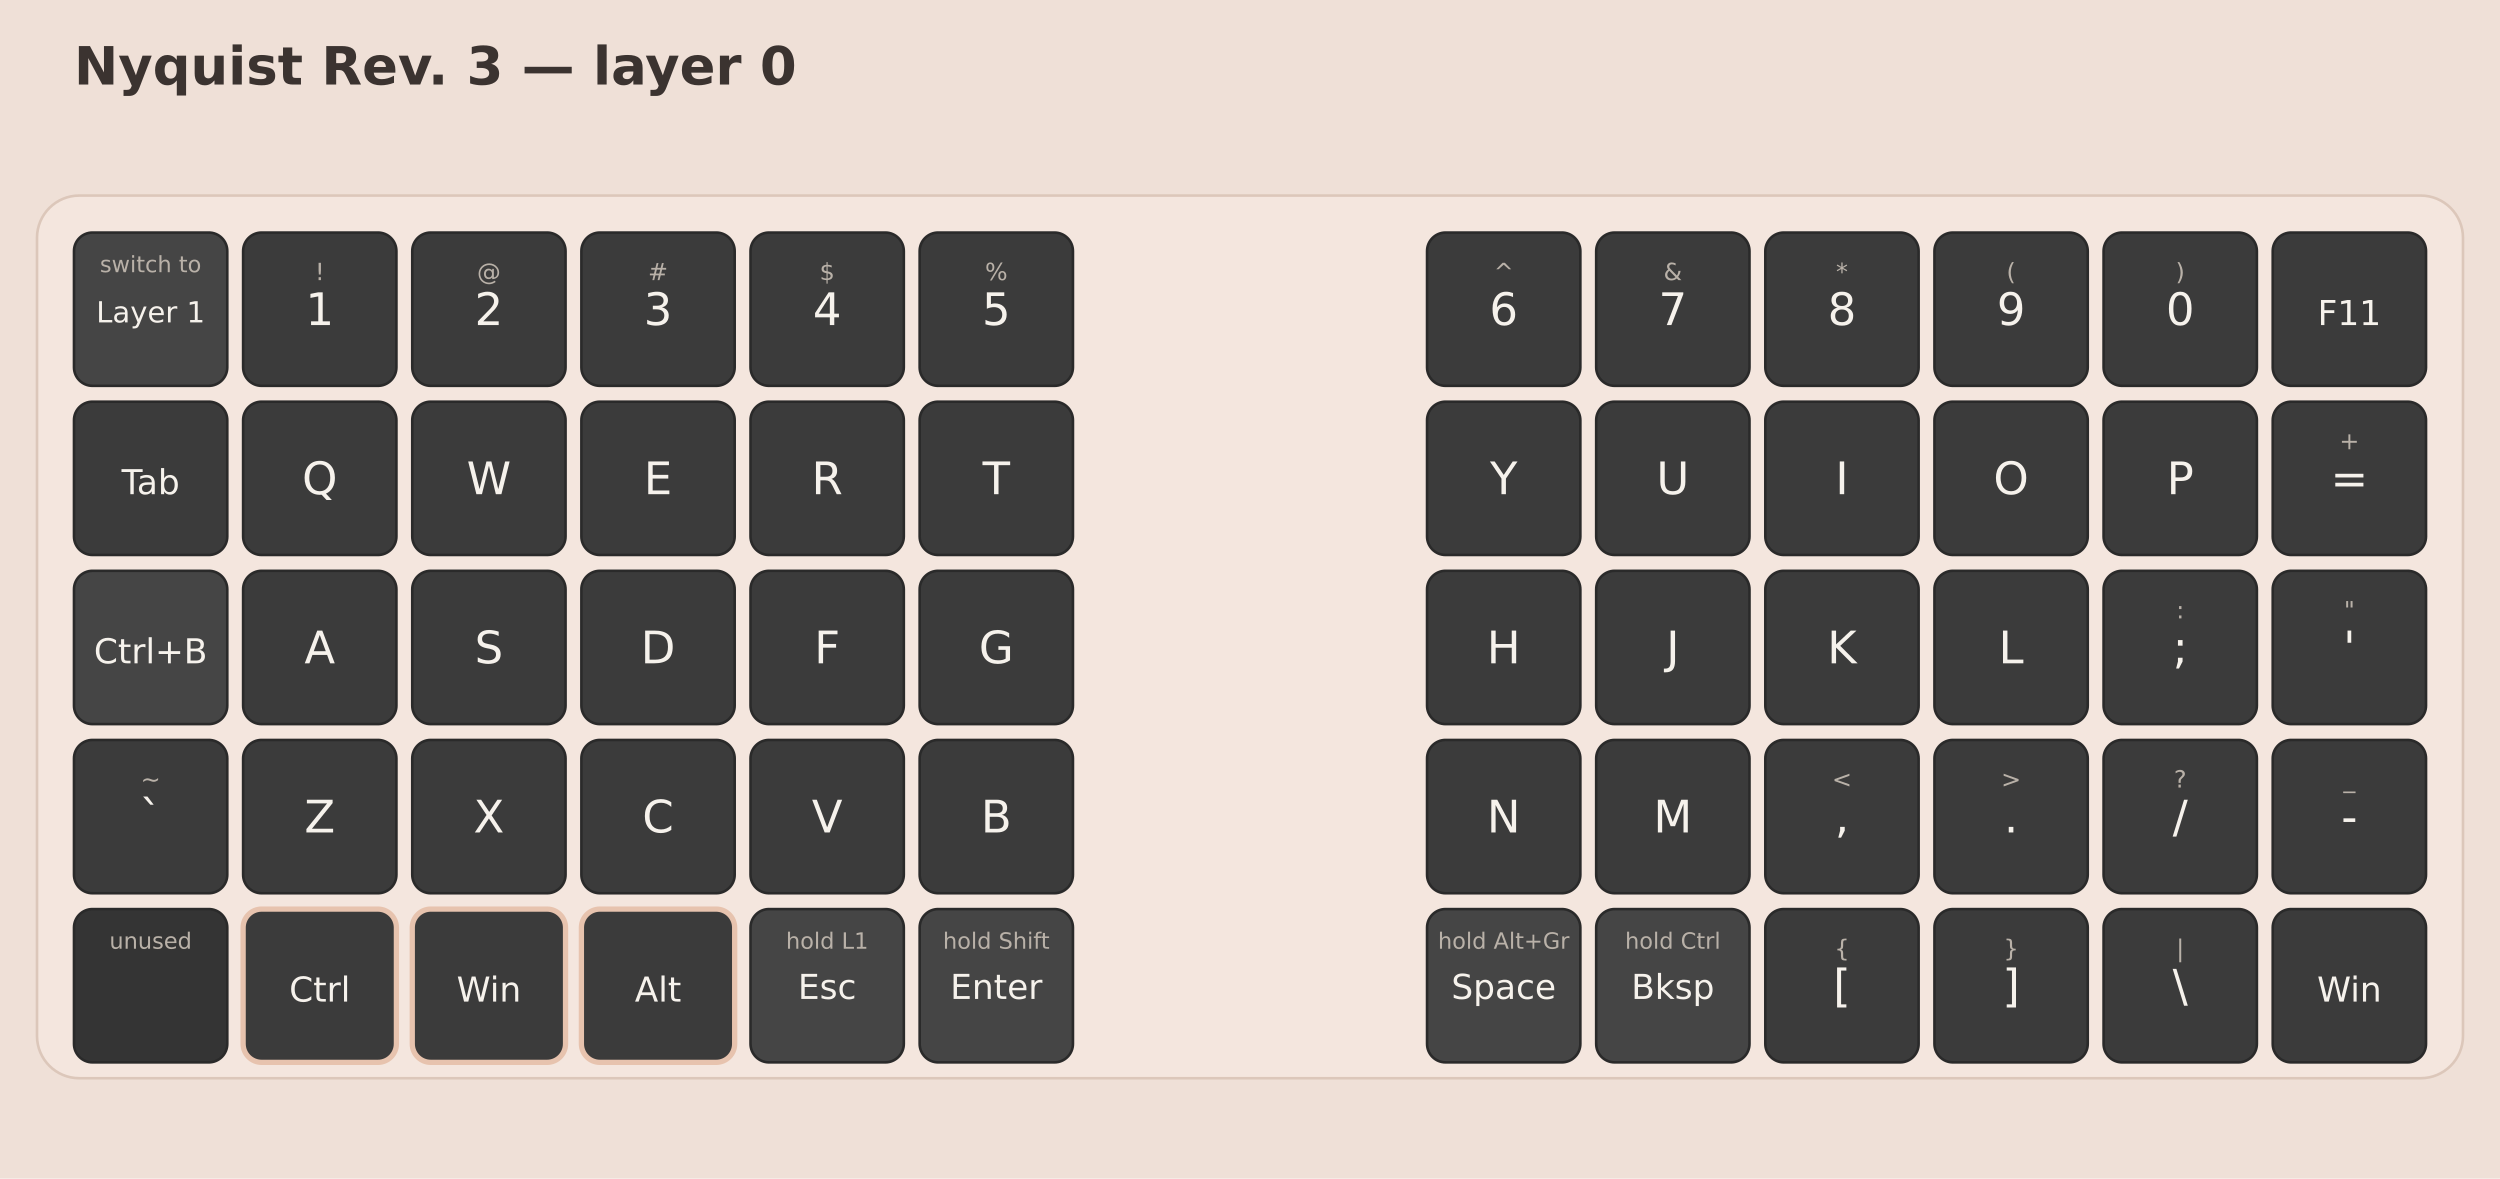
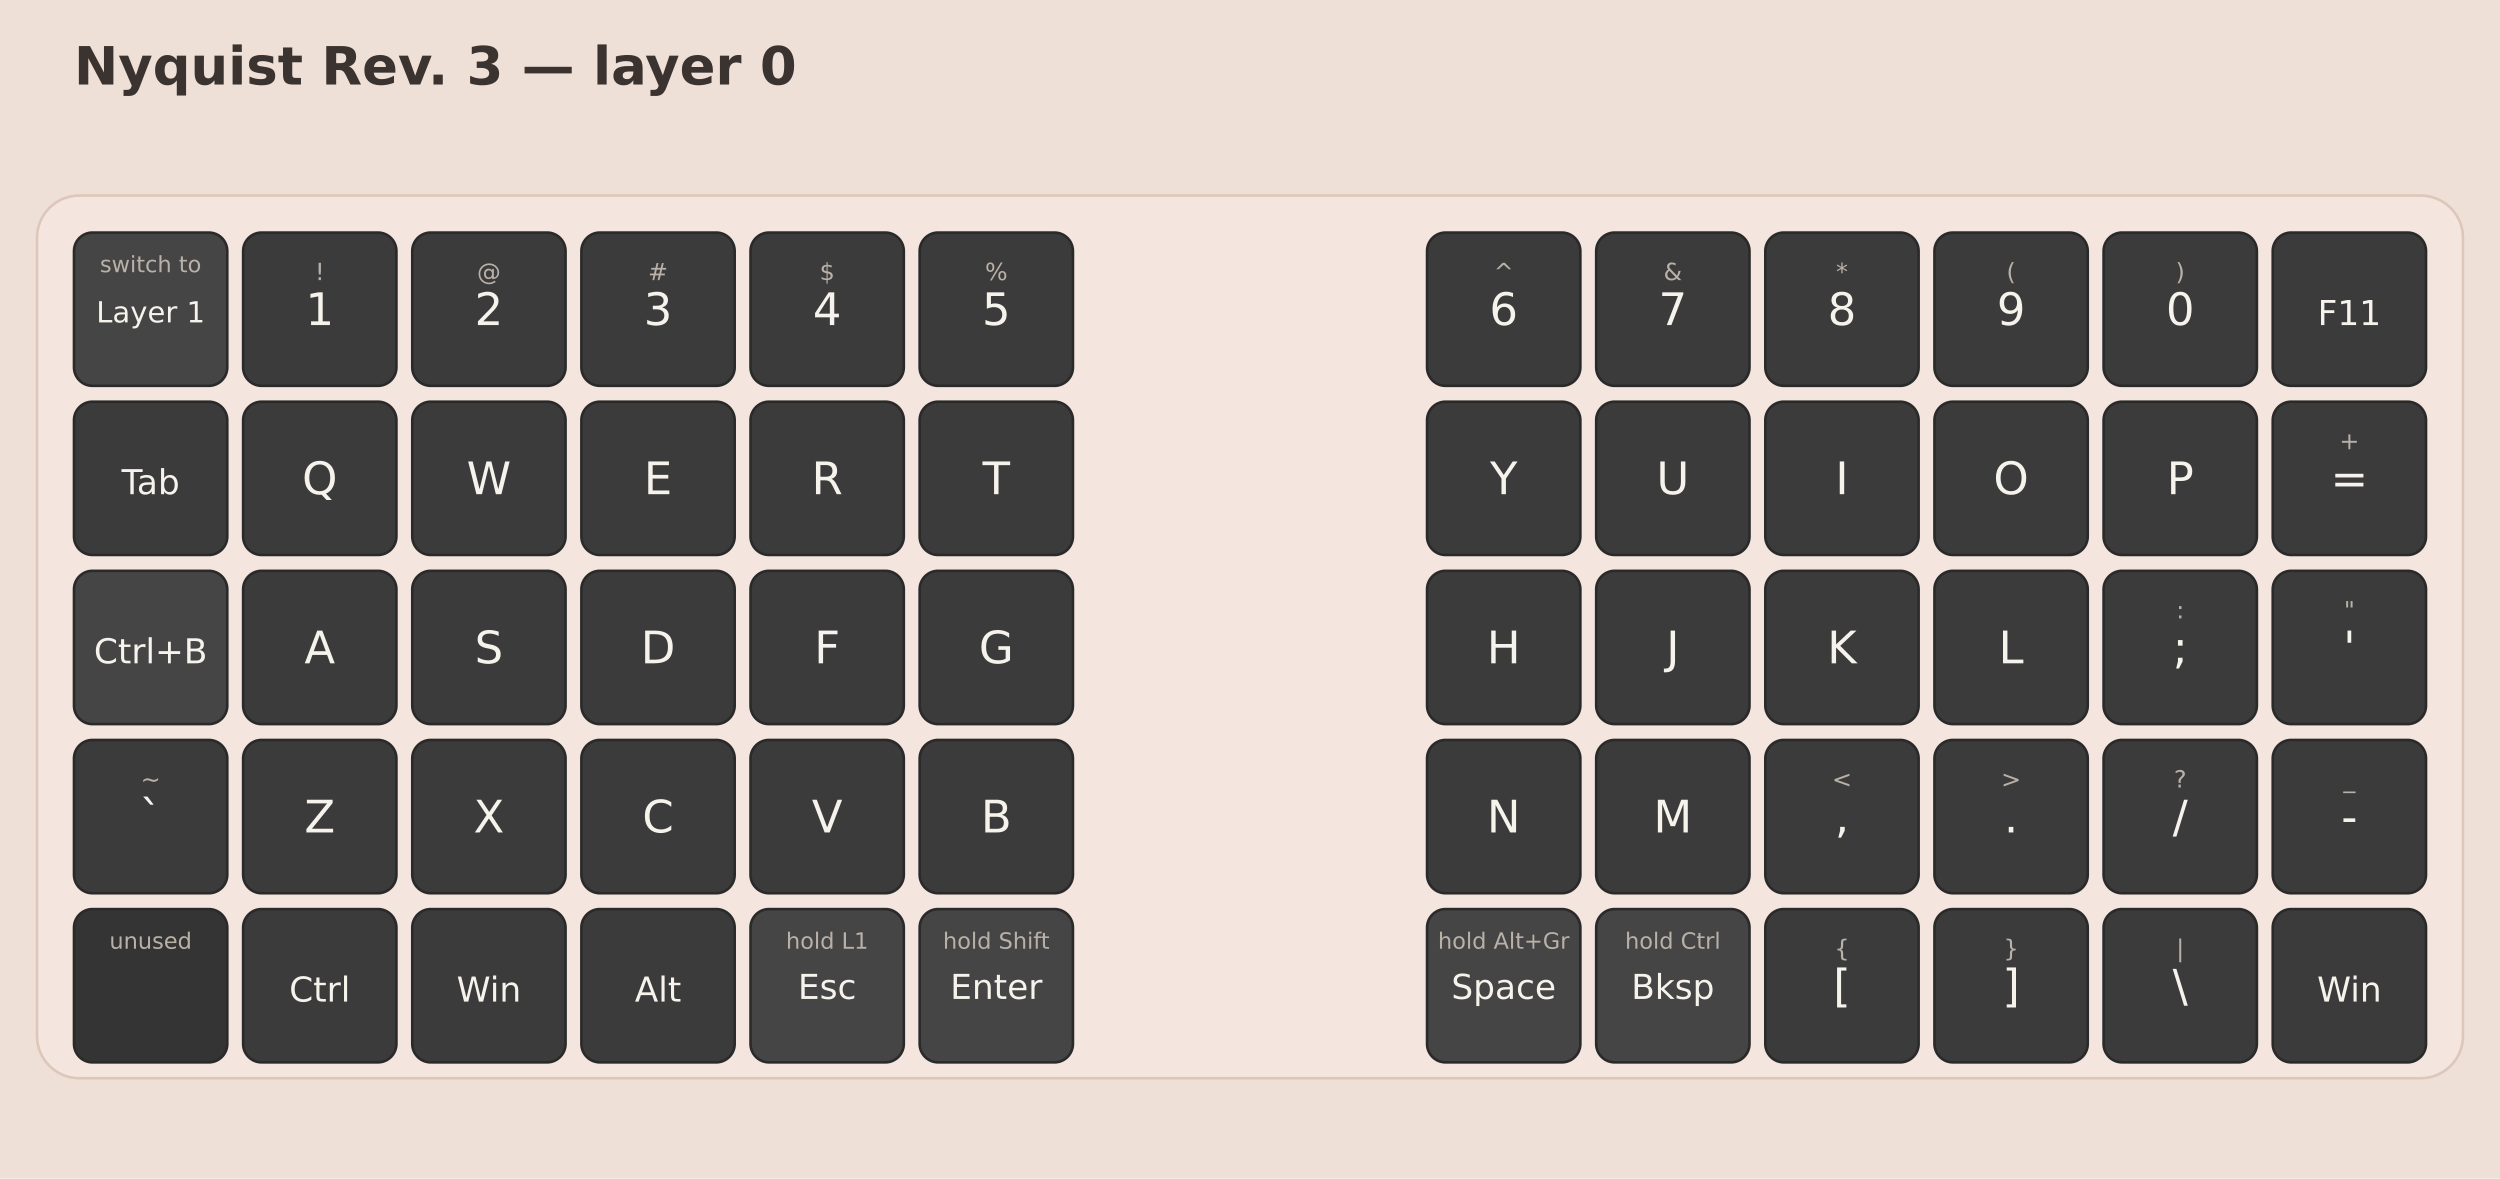
<svg xmlns="http://www.w3.org/2000/svg" width="946" height="446" viewBox="0 0 946 446">
  <rect width="946" height="446" fill="#efe0d7" />
  <rect x="14" y="74" width="918" height="334" rx="16" fill="#f4e6de" stroke="#dcc7ba" />
  <text x="28" y="32" font-family="DejaVu Sans, sans-serif" font-size="20" font-weight="bold" fill="#3b3330">Nyquist Rev. 3 — layer 0</text>
  <g font-family="DejaVu Sans, sans-serif" font-weight="500">
    <rect x="28" y="88" width="58" height="58" rx="7" fill="#454545" stroke="#2a2a2a" stroke-width="1" />
    <text x="57.0" y="122.0" text-anchor="middle" font-size="11" fill="#f6f2ec">Layer 1</text>
    <text x="57.0" y="103" text-anchor="middle" font-size="8.5" fill="#b9b1a8">switch to</text>
    <rect x="92" y="88" width="58" height="58" rx="7" fill="#3b3b3b" stroke="#2a2a2a" stroke-width="1" />
    <text x="121.0" y="123.0" text-anchor="middle" font-size="17" fill="#f6f2ec">1</text>
    <text x="121.0" y="106" text-anchor="middle" font-size="9" fill="#b9b1a8">!</text>
    <rect x="156" y="88" width="58" height="58" rx="7" fill="#3b3b3b" stroke="#2a2a2a" stroke-width="1" />
    <text x="185.0" y="123.0" text-anchor="middle" font-size="17" fill="#f6f2ec">2</text>
    <text x="185.0" y="106" text-anchor="middle" font-size="9" fill="#b9b1a8">@</text>
    <rect x="220" y="88" width="58" height="58" rx="7" fill="#3b3b3b" stroke="#2a2a2a" stroke-width="1" />
    <text x="249.0" y="123.0" text-anchor="middle" font-size="17" fill="#f6f2ec">3</text>
    <text x="249.0" y="106" text-anchor="middle" font-size="9" fill="#b9b1a8">#</text>
    <rect x="284" y="88" width="58" height="58" rx="7" fill="#3b3b3b" stroke="#2a2a2a" stroke-width="1" />
    <text x="313.0" y="123.0" text-anchor="middle" font-size="17" fill="#f6f2ec">4</text>
    <text x="313.0" y="106" text-anchor="middle" font-size="9" fill="#b9b1a8">$</text>
    <rect x="348" y="88" width="58" height="58" rx="7" fill="#3b3b3b" stroke="#2a2a2a" stroke-width="1" />
    <text x="377.0" y="123.0" text-anchor="middle" font-size="17" fill="#f6f2ec">5</text>
    <text x="377.0" y="106" text-anchor="middle" font-size="9" fill="#b9b1a8">%</text>
    <rect x="28" y="152" width="58" height="58" rx="7" fill="#3b3b3b" stroke="#2a2a2a" stroke-width="1" />
    <text x="57.0" y="187.0" text-anchor="middle" font-size="13" fill="#f6f2ec">Tab</text>
    <rect x="92" y="152" width="58" height="58" rx="7" fill="#3b3b3b" stroke="#2a2a2a" stroke-width="1" />
    <text x="121.0" y="187.0" text-anchor="middle" font-size="17" fill="#f6f2ec">Q</text>
    <rect x="156" y="152" width="58" height="58" rx="7" fill="#3b3b3b" stroke="#2a2a2a" stroke-width="1" />
    <text x="185.0" y="187.0" text-anchor="middle" font-size="17" fill="#f6f2ec">W</text>
    <rect x="220" y="152" width="58" height="58" rx="7" fill="#3b3b3b" stroke="#2a2a2a" stroke-width="1" />
    <text x="249.0" y="187.0" text-anchor="middle" font-size="17" fill="#f6f2ec">E</text>
    <rect x="284" y="152" width="58" height="58" rx="7" fill="#3b3b3b" stroke="#2a2a2a" stroke-width="1" />
    <text x="313.0" y="187.0" text-anchor="middle" font-size="17" fill="#f6f2ec">R</text>
    <rect x="348" y="152" width="58" height="58" rx="7" fill="#3b3b3b" stroke="#2a2a2a" stroke-width="1" />
    <text x="377.0" y="187.0" text-anchor="middle" font-size="17" fill="#f6f2ec">T</text>
    <rect x="28" y="216" width="58" height="58" rx="7" fill="#454545" stroke="#2a2a2a" stroke-width="1" />
    <text x="57.0" y="251.0" text-anchor="middle" font-size="13" fill="#f6f2ec">Ctrl+B</text>
    <rect x="92" y="216" width="58" height="58" rx="7" fill="#3b3b3b" stroke="#2a2a2a" stroke-width="1" />
    <text x="121.0" y="251.0" text-anchor="middle" font-size="17" fill="#f6f2ec">A</text>
    <rect x="156" y="216" width="58" height="58" rx="7" fill="#3b3b3b" stroke="#2a2a2a" stroke-width="1" />
    <text x="185.0" y="251.0" text-anchor="middle" font-size="17" fill="#f6f2ec">S</text>
    <rect x="220" y="216" width="58" height="58" rx="7" fill="#3b3b3b" stroke="#2a2a2a" stroke-width="1" />
    <text x="249.0" y="251.0" text-anchor="middle" font-size="17" fill="#f6f2ec">D</text>
    <rect x="284" y="216" width="58" height="58" rx="7" fill="#3b3b3b" stroke="#2a2a2a" stroke-width="1" />
    <text x="313.0" y="251.0" text-anchor="middle" font-size="17" fill="#f6f2ec">F</text>
    <rect x="348" y="216" width="58" height="58" rx="7" fill="#3b3b3b" stroke="#2a2a2a" stroke-width="1" />
    <text x="377.0" y="251.0" text-anchor="middle" font-size="17" fill="#f6f2ec">G</text>
    <rect x="28" y="280" width="58" height="58" rx="7" fill="#3b3b3b" stroke="#2a2a2a" stroke-width="1" />
    <text x="57.0" y="315.0" text-anchor="middle" font-size="17" fill="#f6f2ec">`</text>
    <text x="57.0" y="298" text-anchor="middle" font-size="9" fill="#b9b1a8">~</text>
    <rect x="92" y="280" width="58" height="58" rx="7" fill="#3b3b3b" stroke="#2a2a2a" stroke-width="1" />
    <text x="121.0" y="315.0" text-anchor="middle" font-size="17" fill="#f6f2ec">Z</text>
    <rect x="156" y="280" width="58" height="58" rx="7" fill="#3b3b3b" stroke="#2a2a2a" stroke-width="1" />
    <text x="185.0" y="315.0" text-anchor="middle" font-size="17" fill="#f6f2ec">X</text>
    <rect x="220" y="280" width="58" height="58" rx="7" fill="#3b3b3b" stroke="#2a2a2a" stroke-width="1" />
    <text x="249.0" y="315.0" text-anchor="middle" font-size="17" fill="#f6f2ec">C</text>
    <rect x="284" y="280" width="58" height="58" rx="7" fill="#3b3b3b" stroke="#2a2a2a" stroke-width="1" />
    <text x="313.0" y="315.0" text-anchor="middle" font-size="17" fill="#f6f2ec">V</text>
    <rect x="348" y="280" width="58" height="58" rx="7" fill="#3b3b3b" stroke="#2a2a2a" stroke-width="1" />
    <text x="377.0" y="315.0" text-anchor="middle" font-size="17" fill="#f6f2ec">B</text>
    <rect x="28" y="344" width="58" height="58" rx="7" fill="#343434" stroke="#2a2a2a" stroke-width="1" />
    <text x="57.0" y="359" text-anchor="middle" font-size="8.5" fill="#b9b1a8">unused</text>
-     <rect x="92" y="344" width="58" height="58" rx="7" fill="#3b3b3b" stroke="#e7c3ae" stroke-width="2" />
+     <rect x="92" y="344" width="58" height="58" rx="7" fill="#3b3b3b" stroke="#2a2a2a" stroke-width="1" />
    <text x="121.0" y="379.0" text-anchor="middle" font-size="13" fill="#f6f2ec">Ctrl</text>
-     <rect x="156" y="344" width="58" height="58" rx="7" fill="#3b3b3b" stroke="#e7c3ae" stroke-width="2" />
+     <rect x="156" y="344" width="58" height="58" rx="7" fill="#3b3b3b" stroke="#2a2a2a" stroke-width="1" />
    <text x="185.0" y="379.0" text-anchor="middle" font-size="13" fill="#f6f2ec">Win</text>
-     <rect x="220" y="344" width="58" height="58" rx="7" fill="#3b3b3b" stroke="#e7c3ae" stroke-width="2" />
+     <rect x="220" y="344" width="58" height="58" rx="7" fill="#3b3b3b" stroke="#2a2a2a" stroke-width="1" />
    <text x="249.0" y="379.0" text-anchor="middle" font-size="13" fill="#f6f2ec">Alt</text>
    <rect x="284" y="344" width="58" height="58" rx="7" fill="#454545" stroke="#2a2a2a" stroke-width="1" />
    <text x="313.0" y="378.0" text-anchor="middle" font-size="13" fill="#f6f2ec">Esc</text>
    <text x="313.0" y="359" text-anchor="middle" font-size="8.5" fill="#b9b1a8">hold L1</text>
    <rect x="348" y="344" width="58" height="58" rx="7" fill="#454545" stroke="#2a2a2a" stroke-width="1" />
    <text x="377.0" y="378.0" text-anchor="middle" font-size="13" fill="#f6f2ec">Enter</text>
    <text x="377.0" y="359" text-anchor="middle" font-size="8.5" fill="#b9b1a8">hold Shift</text>
    <rect x="540" y="88" width="58" height="58" rx="7" fill="#3b3b3b" stroke="#2a2a2a" stroke-width="1" />
    <text x="569.0" y="123.0" text-anchor="middle" font-size="17" fill="#f6f2ec">6</text>
    <text x="569.0" y="106" text-anchor="middle" font-size="9" fill="#b9b1a8">^</text>
    <rect x="604" y="88" width="58" height="58" rx="7" fill="#3b3b3b" stroke="#2a2a2a" stroke-width="1" />
    <text x="633.0" y="123.0" text-anchor="middle" font-size="17" fill="#f6f2ec">7</text>
    <text x="633.0" y="106" text-anchor="middle" font-size="9" fill="#b9b1a8">&amp;</text>
    <rect x="668" y="88" width="58" height="58" rx="7" fill="#3b3b3b" stroke="#2a2a2a" stroke-width="1" />
    <text x="697.0" y="123.0" text-anchor="middle" font-size="17" fill="#f6f2ec">8</text>
    <text x="697.0" y="106" text-anchor="middle" font-size="9" fill="#b9b1a8">*</text>
    <rect x="732" y="88" width="58" height="58" rx="7" fill="#3b3b3b" stroke="#2a2a2a" stroke-width="1" />
    <text x="761.0" y="123.0" text-anchor="middle" font-size="17" fill="#f6f2ec">9</text>
    <text x="761.0" y="106" text-anchor="middle" font-size="9" fill="#b9b1a8">(</text>
    <rect x="796" y="88" width="58" height="58" rx="7" fill="#3b3b3b" stroke="#2a2a2a" stroke-width="1" />
    <text x="825.0" y="123.0" text-anchor="middle" font-size="17" fill="#f6f2ec">0</text>
    <text x="825.0" y="106" text-anchor="middle" font-size="9" fill="#b9b1a8">)</text>
    <rect x="860" y="88" width="58" height="58" rx="7" fill="#3b3b3b" stroke="#2a2a2a" stroke-width="1" />
    <text x="889.0" y="123.0" text-anchor="middle" font-size="13" fill="#f6f2ec">F11</text>
    <rect x="540" y="152" width="58" height="58" rx="7" fill="#3b3b3b" stroke="#2a2a2a" stroke-width="1" />
    <text x="569.0" y="187.0" text-anchor="middle" font-size="17" fill="#f6f2ec">Y</text>
    <rect x="604" y="152" width="58" height="58" rx="7" fill="#3b3b3b" stroke="#2a2a2a" stroke-width="1" />
    <text x="633.0" y="187.0" text-anchor="middle" font-size="17" fill="#f6f2ec">U</text>
    <rect x="668" y="152" width="58" height="58" rx="7" fill="#3b3b3b" stroke="#2a2a2a" stroke-width="1" />
    <text x="697.0" y="187.0" text-anchor="middle" font-size="17" fill="#f6f2ec">I</text>
    <rect x="732" y="152" width="58" height="58" rx="7" fill="#3b3b3b" stroke="#2a2a2a" stroke-width="1" />
    <text x="761.0" y="187.0" text-anchor="middle" font-size="17" fill="#f6f2ec">O</text>
    <rect x="796" y="152" width="58" height="58" rx="7" fill="#3b3b3b" stroke="#2a2a2a" stroke-width="1" />
    <text x="825.0" y="187.0" text-anchor="middle" font-size="17" fill="#f6f2ec">P</text>
    <rect x="860" y="152" width="58" height="58" rx="7" fill="#3b3b3b" stroke="#2a2a2a" stroke-width="1" />
    <text x="889.0" y="187.0" text-anchor="middle" font-size="17" fill="#f6f2ec">=</text>
    <text x="889.0" y="170" text-anchor="middle" font-size="9" fill="#b9b1a8">+</text>
    <rect x="540" y="216" width="58" height="58" rx="7" fill="#3b3b3b" stroke="#2a2a2a" stroke-width="1" />
    <text x="569.0" y="251.0" text-anchor="middle" font-size="17" fill="#f6f2ec">H</text>
    <rect x="604" y="216" width="58" height="58" rx="7" fill="#3b3b3b" stroke="#2a2a2a" stroke-width="1" />
    <text x="633.0" y="251.0" text-anchor="middle" font-size="17" fill="#f6f2ec">J</text>
    <rect x="668" y="216" width="58" height="58" rx="7" fill="#3b3b3b" stroke="#2a2a2a" stroke-width="1" />
    <text x="697.0" y="251.0" text-anchor="middle" font-size="17" fill="#f6f2ec">K</text>
    <rect x="732" y="216" width="58" height="58" rx="7" fill="#3b3b3b" stroke="#2a2a2a" stroke-width="1" />
    <text x="761.0" y="251.0" text-anchor="middle" font-size="17" fill="#f6f2ec">L</text>
    <rect x="796" y="216" width="58" height="58" rx="7" fill="#3b3b3b" stroke="#2a2a2a" stroke-width="1" />
    <text x="825.0" y="251.0" text-anchor="middle" font-size="17" fill="#f6f2ec">;</text>
    <text x="825.0" y="234" text-anchor="middle" font-size="9" fill="#b9b1a8">:</text>
    <rect x="860" y="216" width="58" height="58" rx="7" fill="#3b3b3b" stroke="#2a2a2a" stroke-width="1" />
    <text x="889.0" y="251.0" text-anchor="middle" font-size="17" fill="#f6f2ec">'</text>
    <text x="889.0" y="234" text-anchor="middle" font-size="9" fill="#b9b1a8">"</text>
    <rect x="540" y="280" width="58" height="58" rx="7" fill="#3b3b3b" stroke="#2a2a2a" stroke-width="1" />
    <text x="569.0" y="315.0" text-anchor="middle" font-size="17" fill="#f6f2ec">N</text>
    <rect x="604" y="280" width="58" height="58" rx="7" fill="#3b3b3b" stroke="#2a2a2a" stroke-width="1" />
    <text x="633.0" y="315.0" text-anchor="middle" font-size="17" fill="#f6f2ec">M</text>
    <rect x="668" y="280" width="58" height="58" rx="7" fill="#3b3b3b" stroke="#2a2a2a" stroke-width="1" />
    <text x="697.0" y="315.0" text-anchor="middle" font-size="17" fill="#f6f2ec">,</text>
    <text x="697.0" y="298" text-anchor="middle" font-size="9" fill="#b9b1a8">&lt;</text>
    <rect x="732" y="280" width="58" height="58" rx="7" fill="#3b3b3b" stroke="#2a2a2a" stroke-width="1" />
    <text x="761.0" y="315.0" text-anchor="middle" font-size="17" fill="#f6f2ec">.</text>
    <text x="761.0" y="298" text-anchor="middle" font-size="9" fill="#b9b1a8">&gt;</text>
    <rect x="796" y="280" width="58" height="58" rx="7" fill="#3b3b3b" stroke="#2a2a2a" stroke-width="1" />
    <text x="825.0" y="315.0" text-anchor="middle" font-size="17" fill="#f6f2ec">/</text>
    <text x="825.0" y="298" text-anchor="middle" font-size="9" fill="#b9b1a8">?</text>
    <rect x="860" y="280" width="58" height="58" rx="7" fill="#3b3b3b" stroke="#2a2a2a" stroke-width="1" />
    <text x="889.0" y="315.0" text-anchor="middle" font-size="17" fill="#f6f2ec">-</text>
    <text x="889.0" y="298" text-anchor="middle" font-size="9" fill="#b9b1a8">_</text>
    <rect x="540" y="344" width="58" height="58" rx="7" fill="#454545" stroke="#2a2a2a" stroke-width="1" />
    <text x="569.0" y="378.0" text-anchor="middle" font-size="13" fill="#f6f2ec">Space</text>
    <text x="569.0" y="359" text-anchor="middle" font-size="8.5" fill="#b9b1a8">hold Alt+Gr</text>
    <rect x="604" y="344" width="58" height="58" rx="7" fill="#454545" stroke="#2a2a2a" stroke-width="1" />
    <text x="633.0" y="378.0" text-anchor="middle" font-size="13" fill="#f6f2ec">Bksp</text>
    <text x="633.0" y="359" text-anchor="middle" font-size="8.5" fill="#b9b1a8">hold Ctrl</text>
    <rect x="668" y="344" width="58" height="58" rx="7" fill="#3b3b3b" stroke="#2a2a2a" stroke-width="1" />
    <text x="697.0" y="379.0" text-anchor="middle" font-size="17" fill="#f6f2ec">[</text>
    <text x="697.0" y="362" text-anchor="middle" font-size="9" fill="#b9b1a8">{</text>
    <rect x="732" y="344" width="58" height="58" rx="7" fill="#3b3b3b" stroke="#2a2a2a" stroke-width="1" />
    <text x="761.0" y="379.0" text-anchor="middle" font-size="17" fill="#f6f2ec">]</text>
    <text x="761.0" y="362" text-anchor="middle" font-size="9" fill="#b9b1a8">}</text>
    <rect x="796" y="344" width="58" height="58" rx="7" fill="#3b3b3b" stroke="#2a2a2a" stroke-width="1" />
    <text x="825.0" y="379.0" text-anchor="middle" font-size="17" fill="#f6f2ec">\</text>
    <text x="825.0" y="362" text-anchor="middle" font-size="9" fill="#b9b1a8">|</text>
    <rect x="860" y="344" width="58" height="58" rx="7" fill="#3b3b3b" stroke="#2a2a2a" stroke-width="1" />
    <text x="889.0" y="379.0" text-anchor="middle" font-size="13" fill="#f6f2ec">Win</text>
  </g>
</svg>
